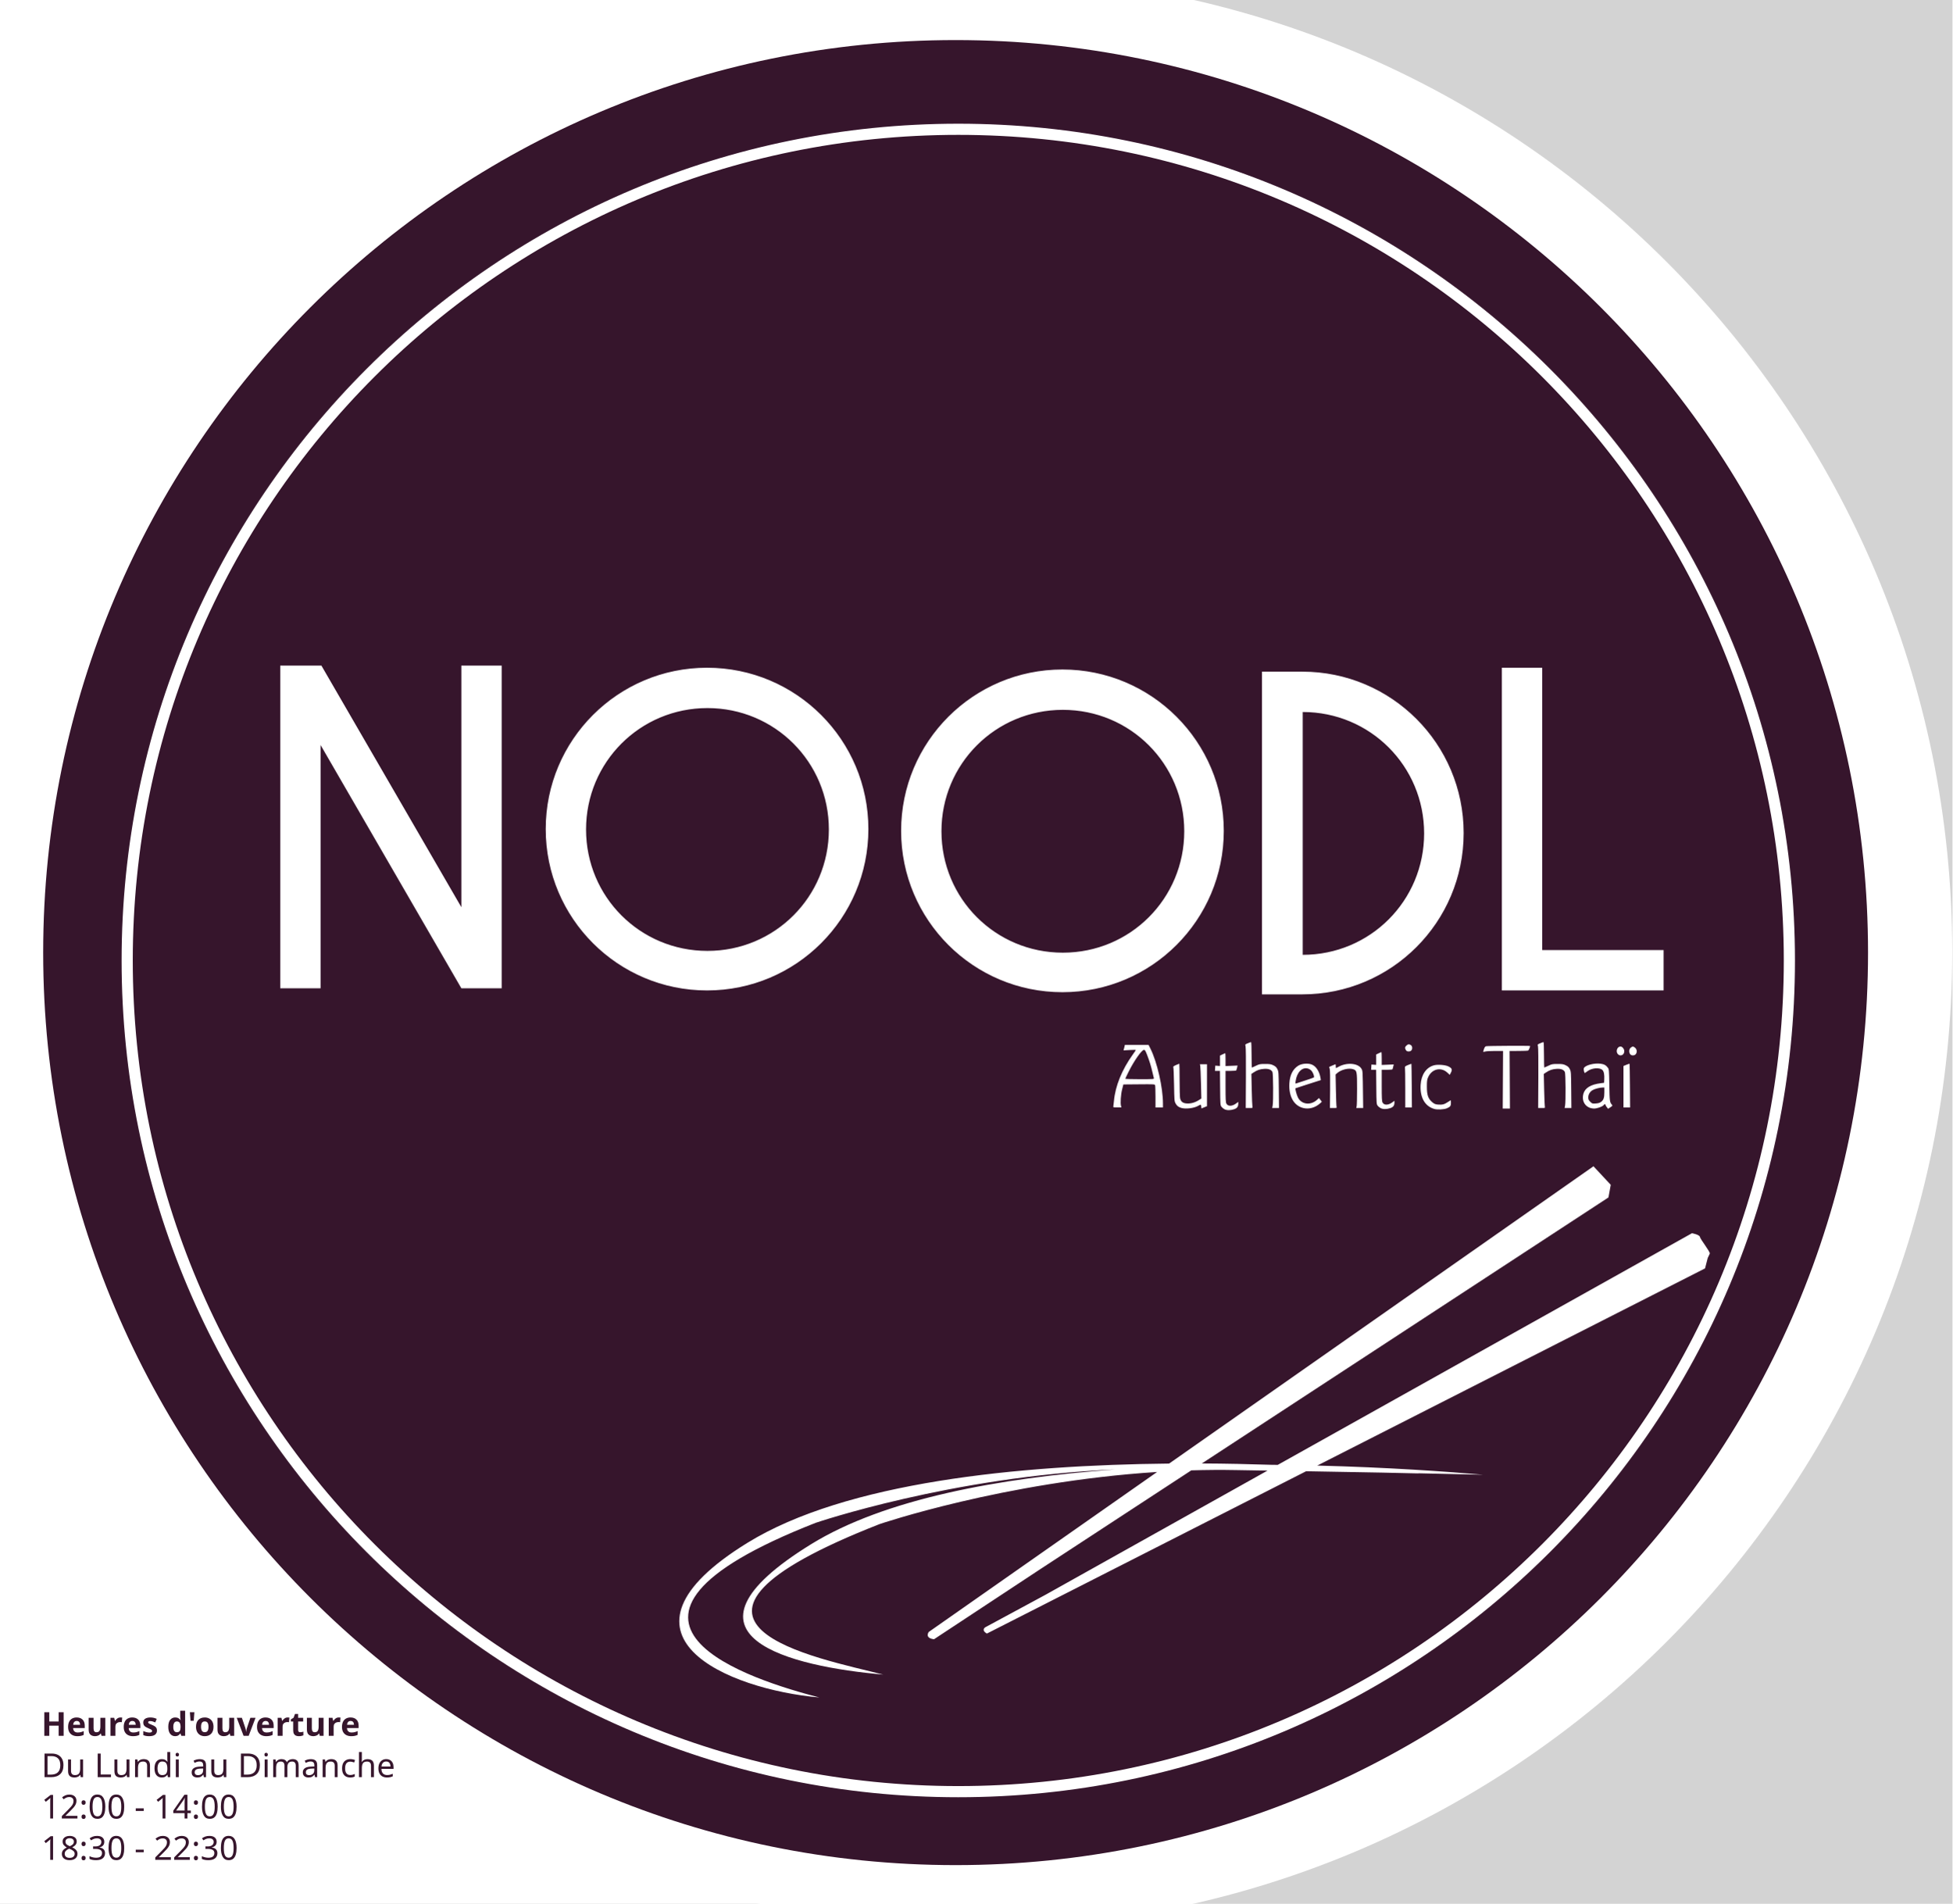
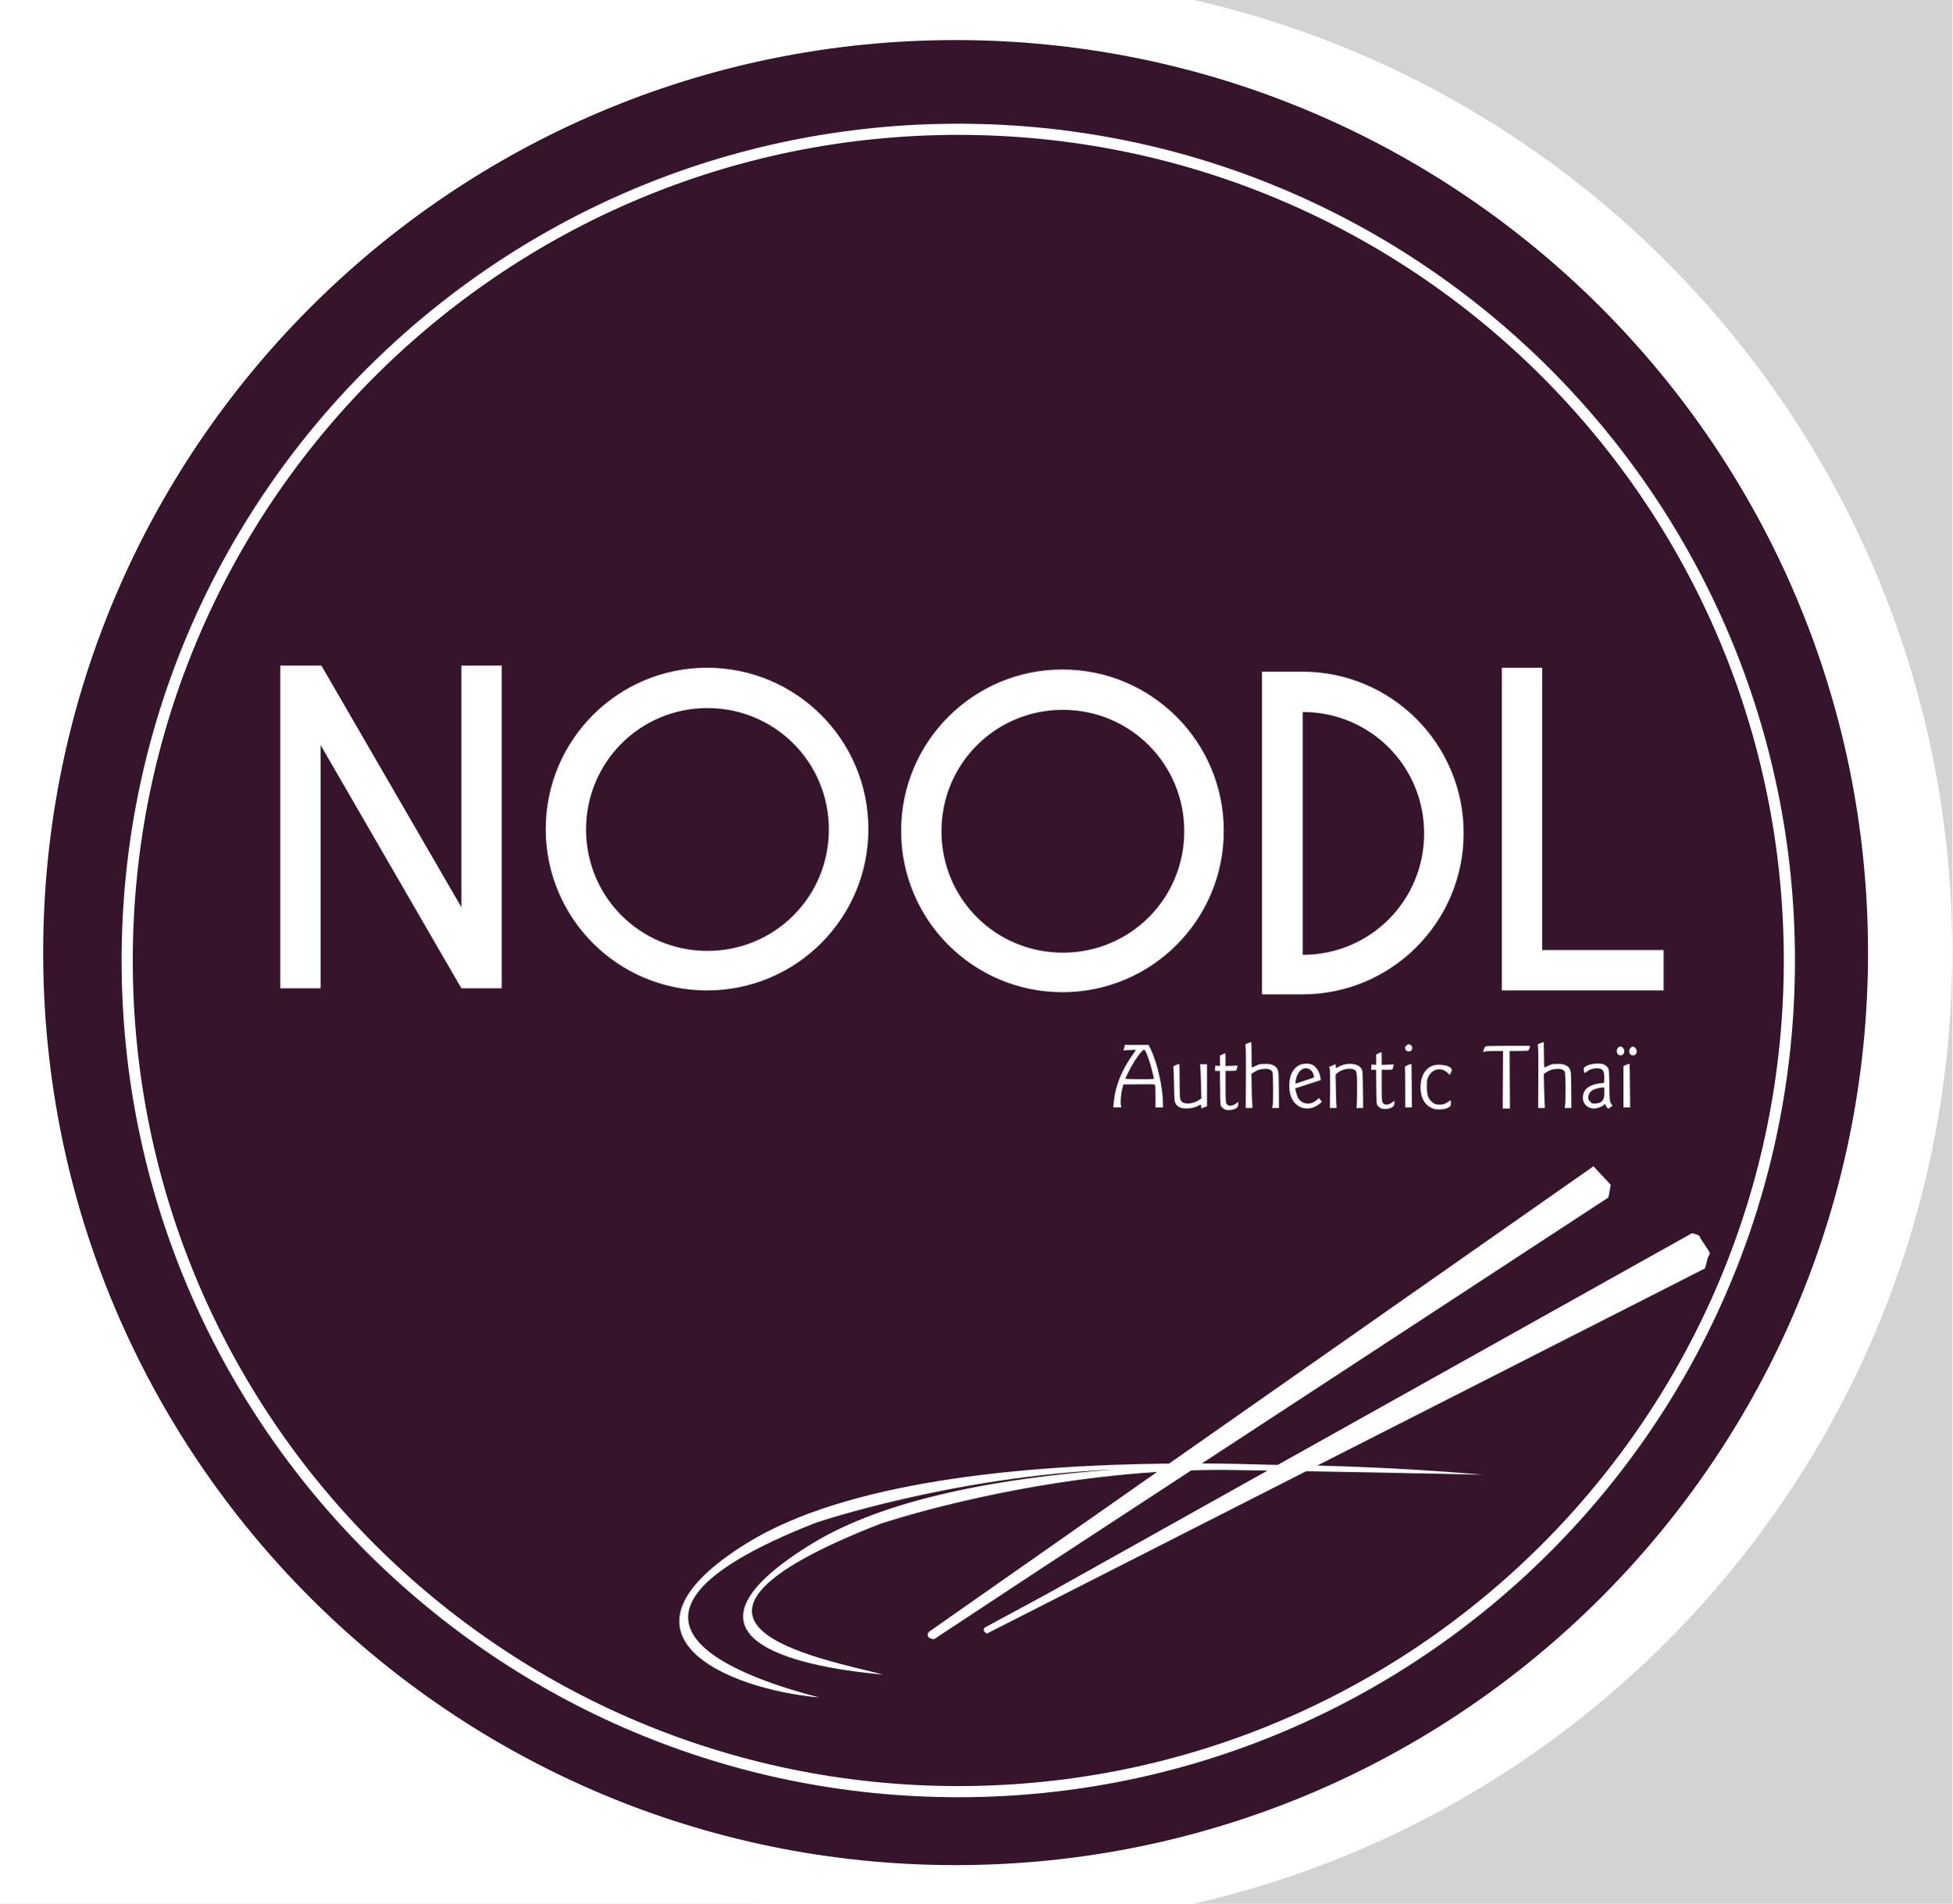
<svg width="2362" height="2303">
  <rect x="0" y="0" width="2362" height="2303" fill="lightgrey" />
  <circle cx="1181" cy="1151.5" r="1181" fill="white" />
  <rect x="0" y="0" width="1181" height="2303" fill="white" />
  <g id="logo" transform="scale(4.5) translate(7,5)">
    <g transform="translate(0,436)">
      <path id="logo-0" d="m 495.256,-184.904 c 0,135.488 -109.836,245.324 -245.324,245.324 -135.488,0 -245.324,-109.836 -245.324,-245.324 0,-135.488 109.836,-245.324 245.324,-245.324 135.488,0 245.324,109.836 245.324,245.324" style="fill:rgb(54,21,44)" />
      <path id="logo-1" d="M 68.35 173.934 L 68.35 260.689 L 79.193 260.689 L 79.193 195.297 L 117.041 260.689 L 127.885 260.689 L 127.885 173.934 L 117.041 173.934 L 117.041 238.891 L 79.41 173.934 L 68.35 173.934 z M 183.104 174.514 C 159.137 174.514 139.725 193.924 139.725 217.891 C 139.725 241.857 159.137 261.27 183.104 261.27 C 207.07 261.27 226.48 241.857 226.48 217.891 C 226.48 193.924 207.07 174.514 183.104 174.514 z M 396.805 174.514 L 396.805 261.27 L 440.291 261.27 L 440.291 250.424 L 407.648 250.424 L 407.648 174.514 L 396.805 174.514 z M 278.66 174.988 C 254.694 174.988 235.283 194.401 235.283 218.367 C 235.283 242.334 254.694 261.744 278.66 261.744 C 302.627 261.744 322.039 242.334 322.039 218.367 C 322.039 194.401 302.627 174.988 278.66 174.988 z M 332.311 175.568 L 332.311 262.324 L 343.156 262.324 C 367.123 262.324 386.533 242.914 386.533 218.947 C 386.533 194.981 367.123 175.568 343.156 175.568 L 332.311 175.568 z M 183.211 185.357 C 201.321 185.357 215.854 199.89 215.854 218 C 215.854 236.11 201.321 250.641 183.211 250.641 C 165.101 250.641 150.568 236.11 150.568 218 C 150.568 199.89 165.101 185.357 183.211 185.357 z M 278.77 185.834 C 296.88 185.834 311.41 200.364 311.41 218.475 C 311.41 236.585 296.88 251.117 278.77 251.117 C 260.659 251.117 246.127 236.585 246.127 218.475 C 246.127 200.364 260.659 185.834 278.77 185.834 z M 343.264 186.414 C 361.374 186.414 375.906 200.944 375.906 219.055 C 375.906 237.165 361.374 251.697 343.264 251.697 L 343.264 186.414 z " transform="translate(0,-436)" style="fill:white" />
      <path id="logo-2" d="M 421.439 308.543 L 307.336 388.471 C 266.955 388.875 220.458 393.425 193.92 409.801 C 153.757 434.583 188.761 449.198 213.297 451.357 C 196.064 446.871 143.916 431.207 212.287 404.406 C 212.287 404.406 248.874 391.931 292.789 390.066 C 261.662 392.319 230.835 397.958 211.076 410.15 C 170.914 434.932 205.918 443.042 230.453 445.201 C 213.221 440.715 161.074 431.556 229.445 404.756 C 229.445 404.756 262.839 393.372 304.111 390.729 L 242.703 433.744 C 242.703 433.744 241.508 435.39 244.131 435.697 L 272.869 416.746 L 313.299 390.297 C 317.319 390.178 321.387 390.142 325.494 390.225 C 325.494 390.225 331.669 390.329 333.791 390.363 L 274.104 423.74 L 257.834 432.523 C 256.805 433.435 258.355 434.166 258.355 434.166 L 344.17 390.535 C 351.077 390.651 355.92 390.736 364.393 390.895 C 367.898 390.971 371.876 391.051 374.625 391.123 C 374.466 391.109 374.246 391.092 374.084 391.078 C 380.716 391.211 387.029 391.348 391.783 391.473 C 382.228 390.638 366.143 389.481 347.174 389.008 L 451.434 335.998 L 452.156 333.203 C 452.156 333.203 452.517 332.44 452.713 332.023 C 452.91 331.607 450.188 328.206 450.07 327.557 C 449.953 326.909 447.918 326.543 447.918 326.543 L 336.553 388.818 C 336.034 388.814 335.514 388.81 334.992 388.807 C 328.983 388.614 322.718 388.469 316.137 388.441 L 425.463 316.922 L 426.082 313.529 L 421.439 308.543 z " transform="translate(0,-436)" style="fill:white" />
      <path id="logo-3" d="m 322.223,-142.789 c -0.281,-0.143 -0.649,-0.449 -0.819,-0.681 -0.294,-0.4 -0.31,-0.638 -0.352,-5.026 l -0.044,-4.605 -0.672,0 -0.672,0 0.045,-0.707 0.045,-0.707 0.633,0.049 0.633,0.049 0,-1.398 0,-1.398 0.674,-0.327 c 0.371,-0.18 0.706,-0.327 0.745,-0.327 0.038,0 0.071,0.779 0.071,1.732 l 0,1.732 1.616,-0.067 1.616,-0.067 -0.133,0.593 c -0.074,0.326 -0.168,0.649 -0.21,0.718 -0.042,0.069 -0.71,0.124 -1.483,0.124 l -1.406,0 0,4.177 c 0,3.444 0.039,4.254 0.226,4.614 0.401,0.776 1.507,0.771 2.586,-0.01 l 0.613,-0.444 -0.004,0.485 c -0.004,0.809 -0.302,1.204 -1.117,1.484 -0.964,0.33 -1.954,0.332 -2.593,0.006 z m 56.418,-0.081 c -2.53,-0.718 -3.881,-3.098 -3.678,-6.475 0.165,-2.74 1.504,-4.697 3.601,-5.261 0.994,-0.268 3.024,-0.111 3.856,0.298 0.962,0.472 1.115,0.833 0.701,1.645 l -0.321,0.628 -0.646,-0.595 c -1.721,-1.587 -4.166,-1.015 -5.16,1.207 -0.3,0.671 -0.349,1.021 -0.351,2.493 -0.004,2.407 0.345,3.361 1.594,4.367 0.424,0.341 0.752,0.465 1.37,0.516 1.146,0.095 1.742,-0.049 2.622,-0.644 0.421,-0.283 0.793,-0.516 0.826,-0.516 0.032,0 0.059,0.325 0.059,0.722 0,0.814 -0.189,1.059 -1.113,1.446 -0.774,0.323 -2.513,0.412 -3.362,0.171 z m -14.426,-0.217 c -0.281,-0.143 -0.649,-0.449 -0.819,-0.68 -0.294,-0.4 -0.31,-0.638 -0.352,-5.026 l -0.044,-4.605 -0.672,0 -0.672,0 0.046,-0.707 0.045,-0.707 0.633,0.049 0.633,0.049 0,-1.398 0,-1.398 0.674,-0.327 c 0.371,-0.18 0.706,-0.327 0.744,-0.327 0.038,0 0.071,0.779 0.071,1.732 l 0,1.732 1.616,-0.067 1.616,-0.067 -0.133,0.593 c -0.074,0.326 -0.168,0.649 -0.21,0.717 -0.042,0.069 -0.71,0.125 -1.483,0.125 l -1.406,0 0,4.177 c 0,3.444 0.039,4.254 0.226,4.614 0.401,0.776 1.507,0.771 2.586,-0.01 l 0.613,-0.444 -0.004,0.485 c -0.004,0.809 -0.302,1.204 -1.117,1.484 -0.964,0.33 -1.954,0.332 -2.593,0.006 z m -53.599,-0.059 c -0.768,-0.221 -1.194,-0.559 -1.551,-1.229 -0.307,-0.577 -0.329,-0.851 -0.401,-5.077 -0.042,-2.457 -0.131,-4.552 -0.199,-4.657 -0.088,-0.135 0.117,-0.295 0.712,-0.558 0.459,-0.203 0.866,-0.369 0.904,-0.369 0.038,0 0.072,1.96 0.075,4.356 10e-4,2.396 0.064,4.617 0.138,4.937 0.213,0.918 0.724,1.322 1.767,1.398 1.074,0.078 2.208,-0.229 3.214,-0.868 l 0.73,-0.464 -0.103,-4.166 c -0.056,-2.291 -0.142,-4.363 -0.191,-4.605 l -0.088,-0.439 0.949,0 0.949,-4e-5 0,5.636 0,5.636 -0.745,0.305 -0.744,0.305 -0.046,-0.505 c -0.054,-0.586 -0.135,-0.608 -0.801,-0.215 -1.106,0.652 -3.336,0.935 -4.57,0.581 z m 32.816,0.032 c -2.534,-0.613 -3.956,-3.11 -3.76,-6.603 0.127,-2.273 0.936,-3.882 2.411,-4.794 0.918,-0.568 2.541,-0.709 3.583,-0.311 1.162,0.443 2.081,1.835 2.373,3.591 l 0.1,0.605 -3.394,1.081 c -1.867,0.595 -3.412,1.099 -3.434,1.121 -0.119,0.119 0.317,1.762 0.649,2.441 0.933,1.913 3.397,2.239 5.125,0.678 l 0.554,-0.501 0.383,0.502 0.383,0.501 -0.402,0.369 c -1.311,1.203 -3.017,1.696 -4.571,1.32 z m 0.447,-7.389 c 1.228,-0.393 2.295,-0.768 2.37,-0.833 0.202,-0.174 -0.155,-1.23 -0.592,-1.749 -0.205,-0.244 -0.61,-0.522 -0.899,-0.617 -1.59,-0.524 -3.049,0.907 -3.403,3.339 -0.084,0.576 -0.064,0.712 0.092,0.652 0.109,-0.044 1.203,-0.398 2.432,-0.791 z m 53.203,-0.216 0.044,-7.743 -2.129,0 c -1.171,0 -2.359,0.065 -2.64,0.146 -0.281,0.081 -0.531,0.125 -0.557,0.1 -0.026,-0.027 0.06,-0.36 0.191,-0.743 0.164,-0.482 0.336,-0.719 0.558,-0.77 0.467,-0.108 11.861,-0.164 11.861,-0.058 0,0.243 -0.366,1.115 -0.508,1.211 -0.089,0.06 -1.254,0.111 -2.589,0.112 l -2.427,0.004 0.044,7.743 0.044,7.743 -0.968,0 -0.968,0 0.044,-7.743 z m 23.18,7.463 c -1.362,-0.619 -1.976,-2.078 -1.542,-3.666 0.434,-1.59 1.983,-2.533 4.718,-2.873 l 0.851,-0.106 0.048,-0.893 c 0.068,-1.289 -0.094,-2.145 -0.478,-2.529 -0.757,-0.757 -2.863,-0.592 -4.054,0.317 -0.375,0.286 -0.698,0.499 -0.719,0.473 -0.213,-0.268 -0.351,-1.088 -0.223,-1.328 0.423,-0.791 2.795,-1.402 4.523,-1.166 0.928,0.126 1.428,0.408 1.937,1.089 0.289,0.386 0.311,0.663 0.381,4.681 0.076,4.365 0.105,4.578 0.703,5.265 0.196,0.225 0.155,0.291 -0.41,0.665 l -0.627,0.415 -0.353,-0.441 c -0.194,-0.243 -0.354,-0.525 -0.354,-0.628 0,-0.272 -0.215,-0.227 -0.519,0.109 -0.381,0.421 -1.755,0.897 -2.577,0.893 -0.386,-0.001 -0.973,-0.126 -1.304,-0.277 z m 3.194,-1.497 c 0.69,-0.491 0.907,-1.117 0.907,-2.611 l 0,-1.27 -0.484,0.004 c -0.724,0.004 -2.097,0.359 -2.663,0.69 -0.732,0.428 -1.171,1.159 -1.171,1.951 0,0.56 0.082,0.745 0.523,1.186 0.506,0.506 0.555,0.522 1.458,0.464 0.676,-0.044 1.071,-0.157 1.429,-0.411 z m -95.467,-6.416 c 0.025,-4.683 -0.015,-8.255 -0.096,-8.549 -0.139,-0.503 -0.137,-0.505 0.609,-0.816 0.412,-0.171 0.807,-0.311 0.878,-0.311 0.072,0 0.129,1.541 0.129,3.425 0,1.884 0.042,3.425 0.093,3.425 0.051,0 0.534,-0.217 1.073,-0.483 0.906,-0.446 1.092,-0.483 2.475,-0.484 1.299,-0.001 1.593,0.049 2.24,0.371 0.578,0.289 0.818,0.522 1.072,1.042 0.314,0.643 0.33,0.871 0.372,5.547 l 0.044,4.877 -0.911,-6e-5 -0.911,-1e-4 0.122,-0.633 c 0.206,-1.067 0.161,-8.615 -0.055,-9.046 -0.322,-0.644 -1.077,-0.924 -2.267,-0.84 -1.117,0.079 -1.837,0.326 -2.794,0.959 l -0.602,0.398 0.094,4.246 c 0.051,2.335 0.137,4.397 0.189,4.581 0.091,0.322 0.058,0.335 -0.853,0.335 l -0.948,7e-5 0.044,-8.044 z m 22.638,3.069 c 0.029,-3.056 -0.01,-5.186 -0.103,-5.522 l -0.151,-0.546 0.815,-0.36 c 0.448,-0.198 0.846,-0.36 0.885,-0.36 0.038,0 0.071,0.235 0.071,0.521 0,0.287 0.025,0.521 0.055,0.521 0.03,0 0.351,-0.165 0.713,-0.367 2.188,-1.223 5.198,-0.982 6.113,0.49 0.373,0.6 0.364,0.446 0.451,7.509 l 0.038,3.09 -0.927,0 -0.927,-6e-5 0.106,-0.484 c 0.058,-0.266 0.107,-2.36 0.108,-4.653 0.004,-4.735 -0.042,-4.957 -1.061,-5.293 -1.153,-0.381 -3.137,0.084 -4.208,0.985 l -0.504,0.424 0.081,4.25 c 0.044,2.338 0.128,4.367 0.186,4.511 0.093,0.232 8.4e-4,0.261 -0.841,0.261 l -0.947,1.1e-4 0.048,-4.975 z m 55.985,-3.069 c 0.025,-4.683 -0.016,-8.255 -0.096,-8.549 -0.139,-0.503 -0.137,-0.505 0.609,-0.816 0.412,-0.171 0.807,-0.311 0.878,-0.311 0.072,0 0.129,1.541 0.129,3.425 0,1.884 0.042,3.425 0.093,3.425 0.051,0 0.534,-0.217 1.073,-0.483 0.906,-0.446 1.092,-0.483 2.475,-0.484 1.299,-0.001 1.593,0.049 2.24,0.371 0.578,0.289 0.818,0.522 1.072,1.042 0.314,0.643 0.33,0.871 0.372,5.547 l 0.044,4.877 -0.911,-6e-5 -0.911,-1e-4 0.122,-0.633 c 0.207,-1.067 0.161,-8.615 -0.055,-9.046 -0.322,-0.644 -1.077,-0.924 -2.267,-0.84 -1.117,0.079 -1.837,0.326 -2.794,0.959 l -0.602,0.398 0.094,4.246 c 0.051,2.335 0.137,4.397 0.189,4.581 0.091,0.322 0.058,0.335 -0.853,0.335 l -0.948,7e-5 0.044,-8.044 z m -114.267,7.56 c 0.037,-0.185 0.109,-0.804 0.159,-1.377 0.351,-4.014 2.136,-8.42 5.068,-12.506 0.449,-0.625 0.816,-1.176 0.816,-1.225 0,-0.049 -0.745,-0.044 -1.655,0.006 l -1.655,0.095 0.095,-0.333 c 0.052,-0.183 0.135,-0.517 0.184,-0.742 l 0.09,-0.409 3.181,0 3.181,0 0.504,1.005 c 1.799,3.584 3.371,10.474 3.371,14.773 l 0,1.048 -1.005,-1.2e-4 -1.005,-1.5e-4 0,-2.866 c 0,-1.576 -0.048,-2.985 -0.108,-3.129 -0.1,-0.244 -0.413,-0.26 -4.318,-0.223 l -4.21,0.037 -0.337,1.34 c -0.348,1.386 -0.501,3.688 -0.293,4.43 l 0.115,0.409 -1.122,0 c -1.085,0 -1.12,-0.01 -1.054,-0.335 z m 10.901,-7.52 c -0.042,-0.143 -0.217,-0.864 -0.388,-1.601 -0.405,-1.741 -0.779,-2.958 -1.432,-4.653 -0.446,-1.16 -0.581,-1.376 -0.853,-1.37 -0.599,0.016 -2.617,2.878 -4.082,5.796 -0.513,1.021 -0.932,1.909 -0.932,1.973 0,0.064 1.747,0.116 3.882,0.116 3.627,0 3.877,-0.016 3.805,-0.26 z m 67.586,2.606 c 0,-2.887 -0.034,-5.371 -0.075,-5.521 -0.059,-0.217 0.105,-0.345 0.807,-0.633 0.485,-0.199 0.9,-0.342 0.924,-0.318 0.023,0.022 0.062,2.67 0.087,5.882 l 0.044,5.839 -0.893,-5e-5 -0.893,0 0,-5.249 z m 58.669,-0.323 0,-5.572 0.789,-0.327 c 0.434,-0.18 0.816,-0.3 0.85,-0.267 0.033,0.032 0.08,2.688 0.104,5.899 l 0.044,5.839 -0.893,-6e-5 -0.893,-1.2e-4 0,-5.572 z m -1.566,-8.835 c -0.569,-0.724 -0.081,-1.973 0.77,-1.973 0.482,0 1.019,0.664 1.019,1.259 0,1.067 -1.151,1.526 -1.79,0.714 z m 3.361,0.079 c -0.378,-0.539 -0.3,-1.381 0.161,-1.743 0.502,-0.395 0.69,-0.388 1.193,0.044 0.498,0.428 0.562,1.252 0.134,1.724 -0.383,0.423 -1.182,0.409 -1.487,-0.027 z m -60.13,-0.898 c -0.134,-0.102 -0.287,-0.367 -0.341,-0.588 -0.075,-0.312 -0.012,-0.487 0.283,-0.782 0.436,-0.436 0.783,-0.477 1.254,-0.148 0.417,0.292 0.45,1.104 0.058,1.458 -0.323,0.292 -0.914,0.321 -1.255,0.06 z" style="fill:white" />
      <path id="logo-4" d="m 474.111,-182.786 c 0,123.413 -100.045,223.458 -223.458,223.458 -123.413,0 -223.458,-100.045 -223.458,-223.458 0,-123.413 100.045,-223.458 223.458,-223.458 123.413,0 223.458,100.045 223.458,223.458 z" style="fill:none;stroke:white;stroke-width:3" />
    </g>
  </g>
-   <text x="50" y="2100" style="font-family:chivo;font-size:40;fill:rgb(54,21,44);font-weight:bold;">Heures d'ouverture</text>
-   <text x="50" y="2150" style="font-family:chivo;font-size:40;fill:rgb(54,21,44);">Du Lundi au Dimanche</text>
-   <text x="50" y="2200" style="font-family:chivo;font-size:40;fill:rgb(54,21,44);">12:00 - 14:00</text>
-   <text x="50" y="2250" style="font-family:chivo;font-size:40;fill:rgb(54,21,44);">18:30 - 22:30</text>
</svg>
